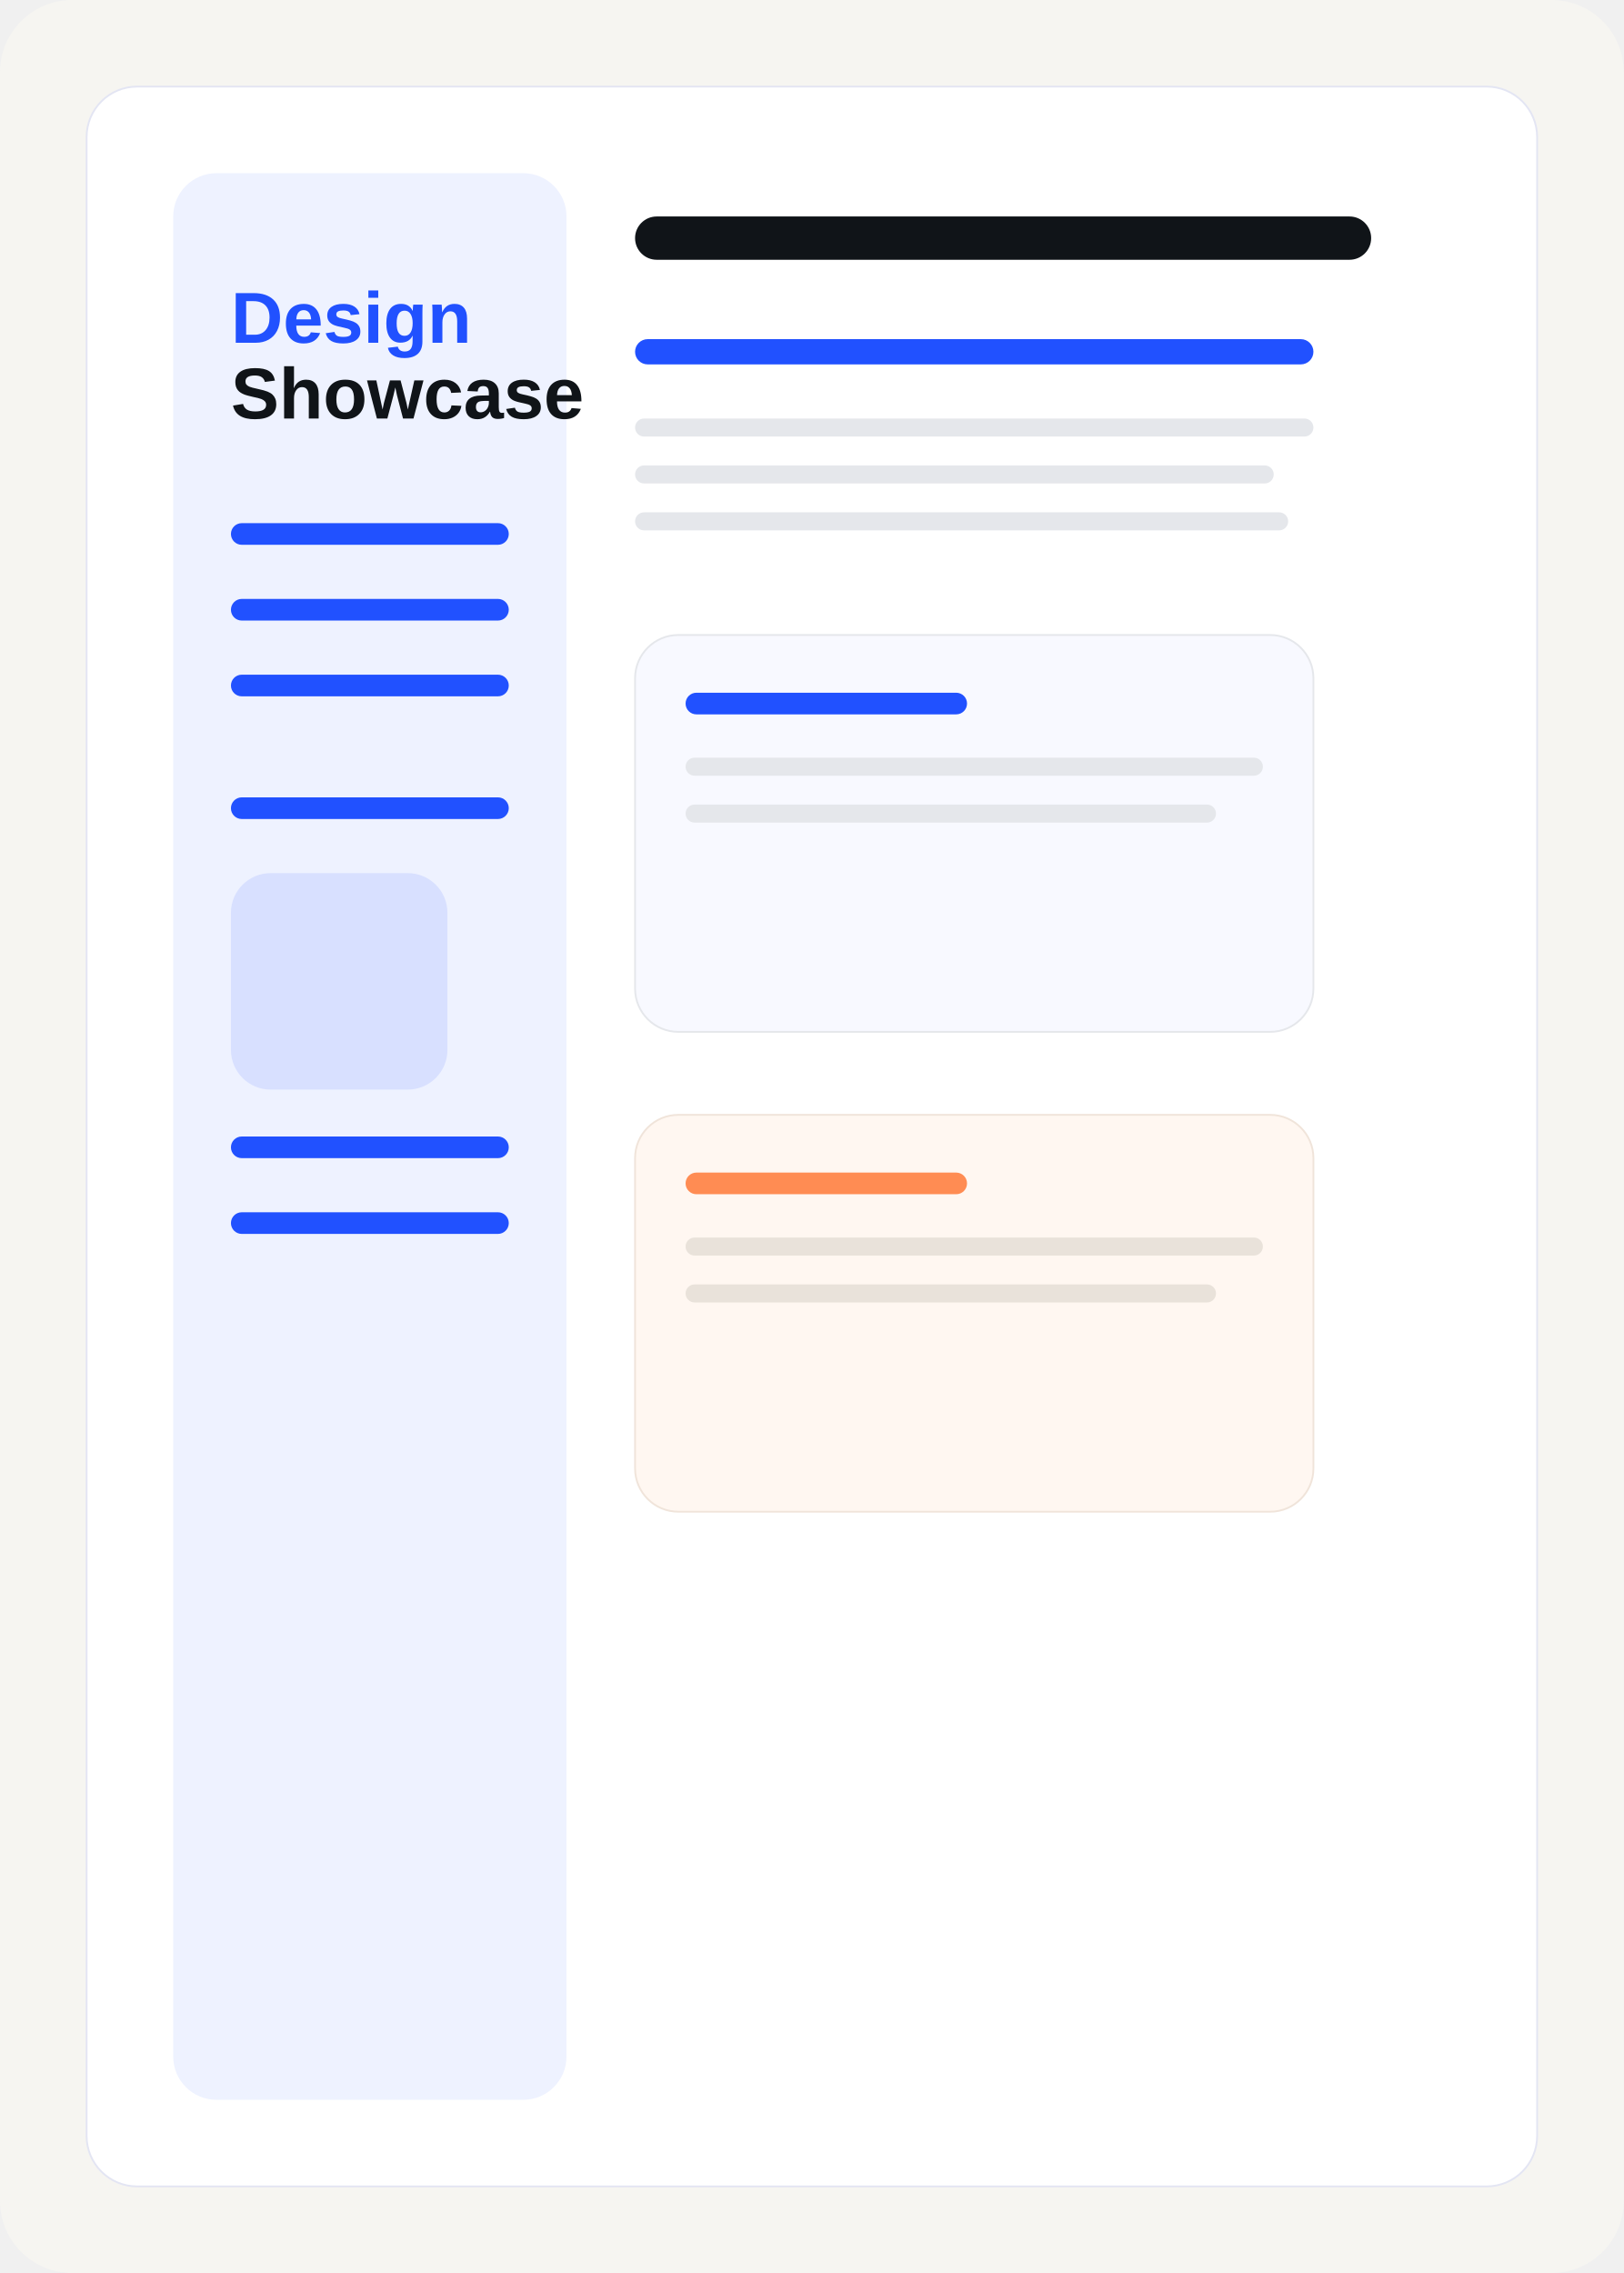
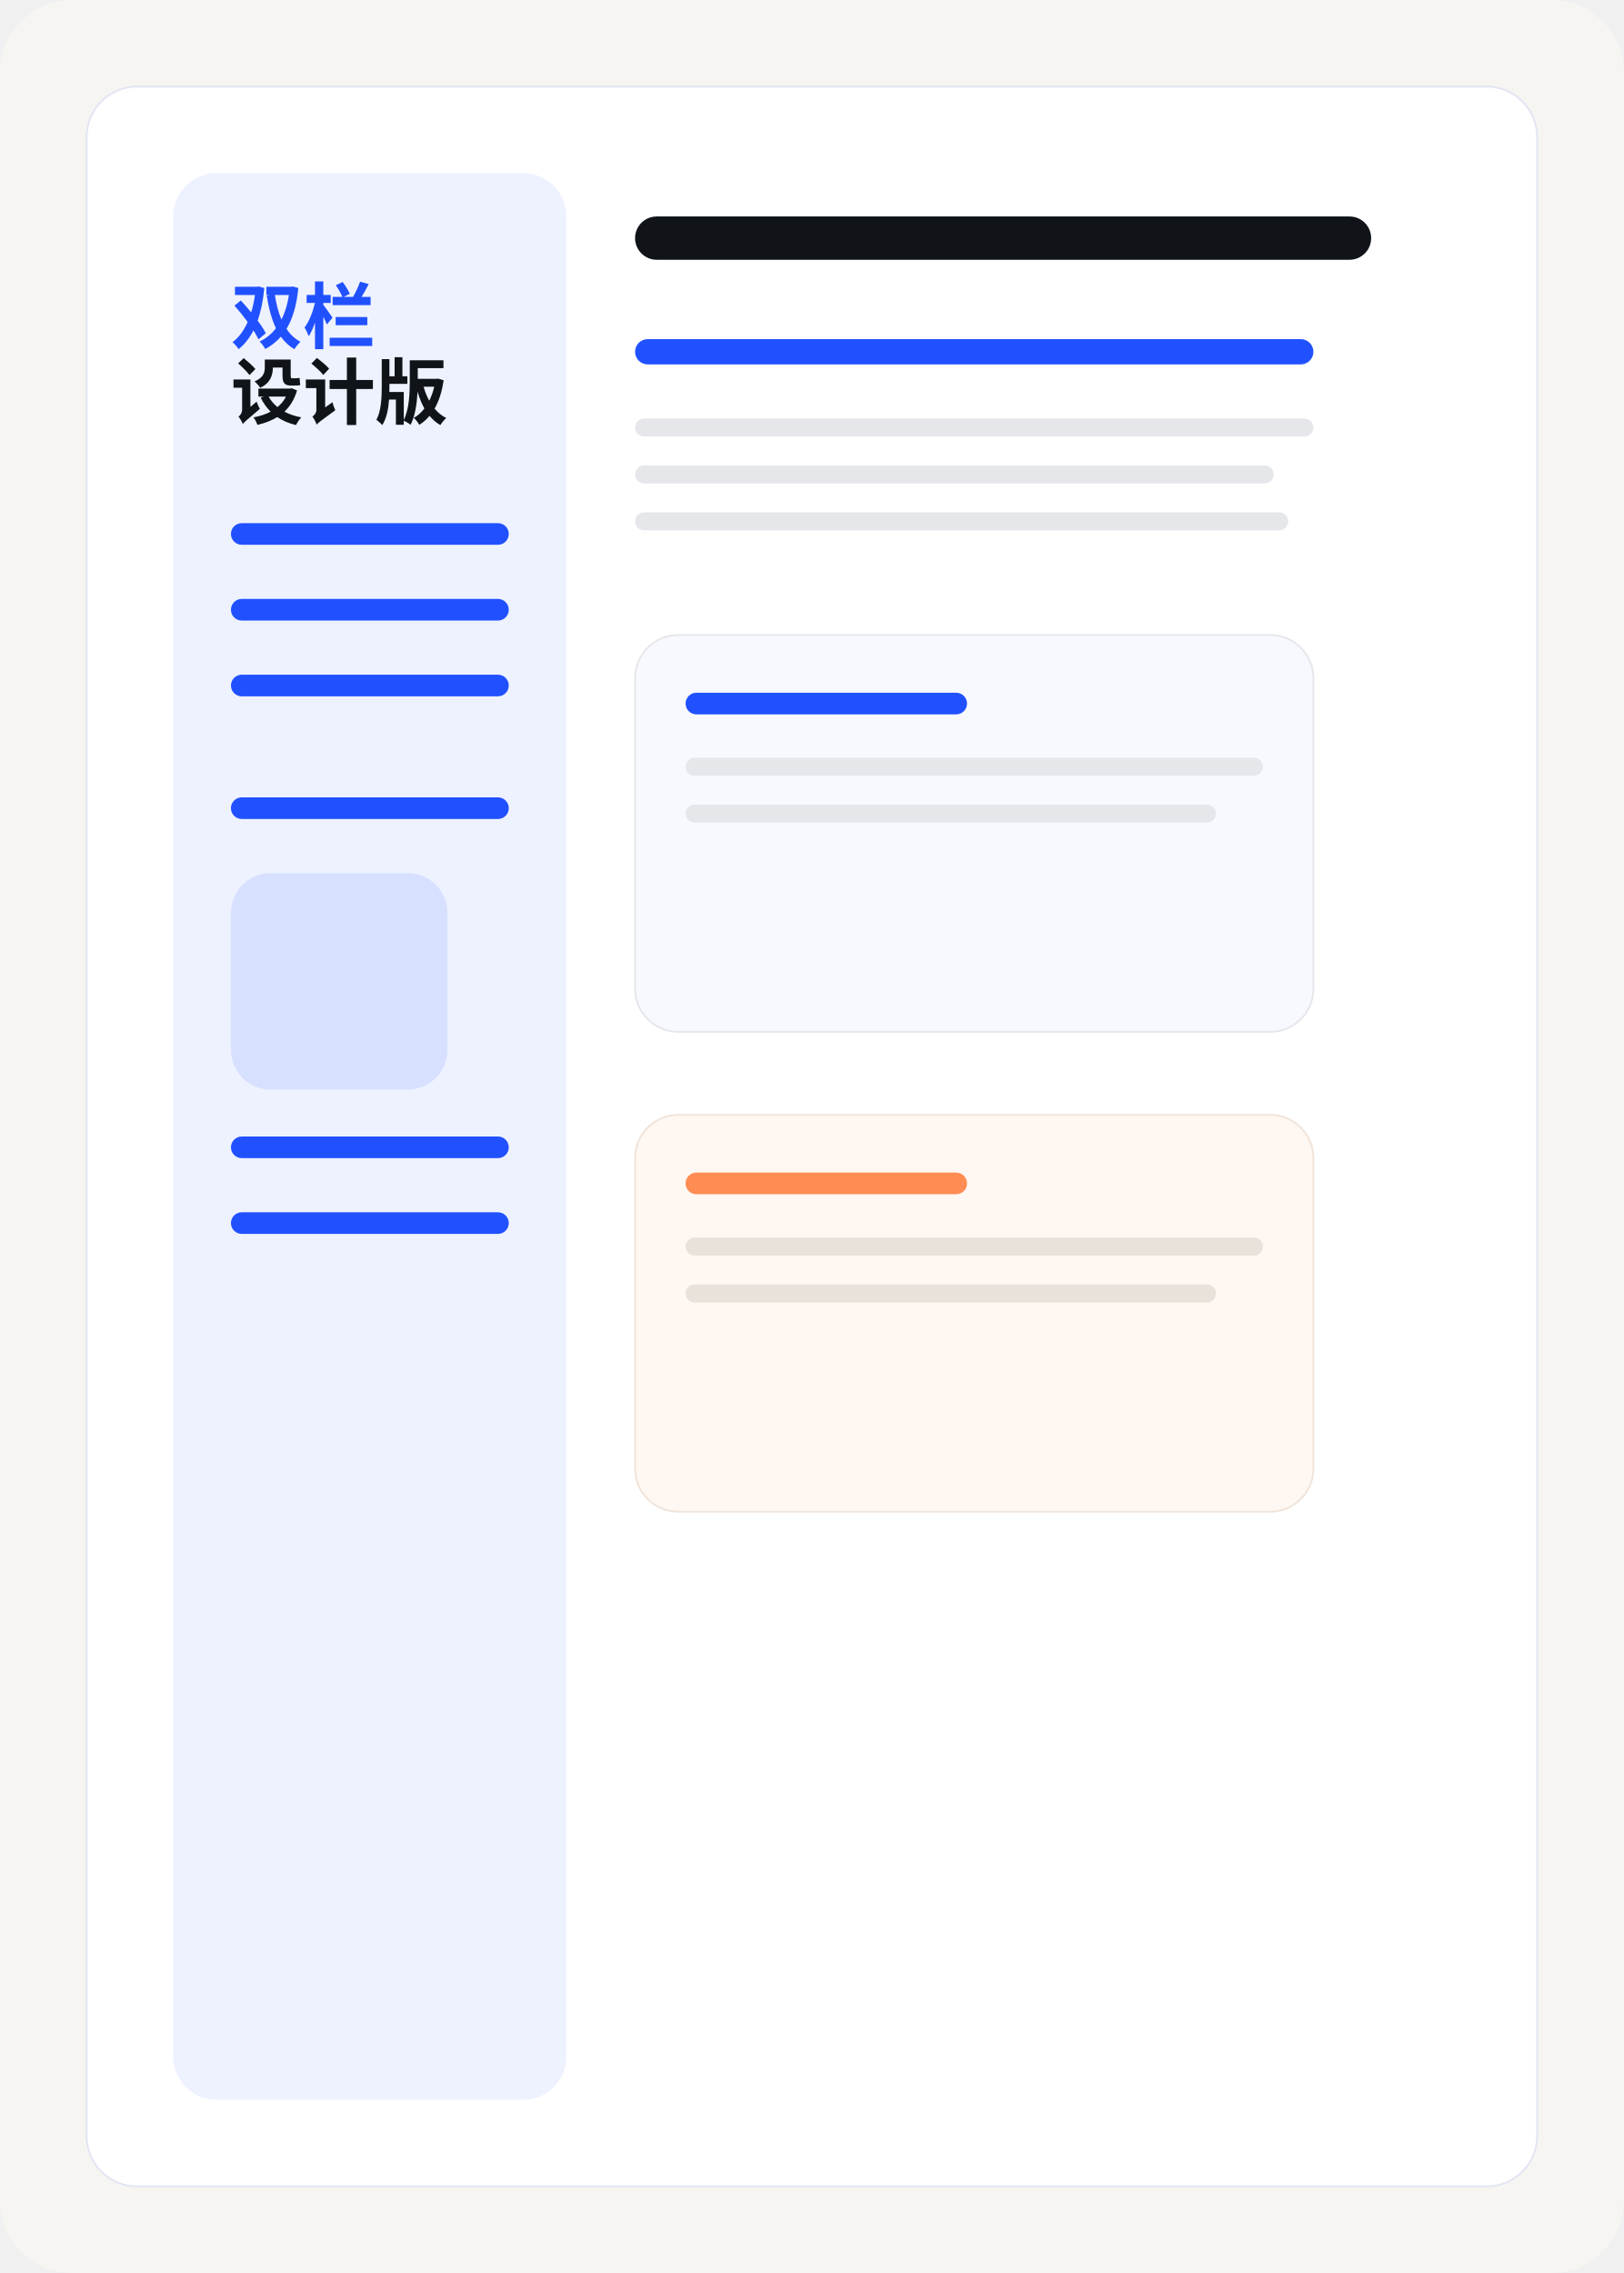
<svg xmlns="http://www.w3.org/2000/svg" width="900" height="1260" viewBox="0 0 900 1260" fill="none">
  <rect width="900" height="1260" rx="40" fill="#F6F5F1" />
  <rect x="48" y="48" width="804" height="1164" rx="28" fill="white" stroke="#E3E5F3" />
  <rect x="96" y="96" width="218" height="1068" rx="24" fill="#EEF2FF" />
  <rect x="352" y="120" width="408" height="24" rx="12" fill="#101418" />
-   <text x="128" y="190" fill="#2151FF" font-size="40" font-family="Arial" font-weight="700">Design</text>
-   <text x="128" y="232" fill="#101418" font-size="40" font-family="Arial" font-weight="700">Showcase</text>
+   <text x="128" y="190" fill="#2151FF" font-size="40" font-family="Arial" font-weight="700">双栏</text>
+   <text x="128" y="232" fill="#101418" font-size="40" font-family="Arial" font-weight="700">设计版</text>
  <rect x="128" y="290" width="154" height="12" rx="6" fill="#2151FF" />
  <rect x="128" y="332" width="154" height="12" rx="6" fill="#2151FF" />
  <rect x="128" y="374" width="154" height="12" rx="6" fill="#2151FF" />
  <rect x="128" y="442" width="154" height="12" rx="6" fill="#2151FF" />
  <rect x="128" y="484" width="120" height="120" rx="22" fill="#D8E0FF" />
  <rect x="128" y="630" width="154" height="12" rx="6" fill="#2151FF" />
  <rect x="128" y="672" width="154" height="12" rx="6" fill="#2151FF" />
  <rect x="352" y="188" width="376" height="14" rx="7" fill="#2151FF" />
  <rect x="352" y="232" width="376" height="10" rx="5" fill="#E5E7EB" />
  <rect x="352" y="258" width="354" height="10" rx="5" fill="#E5E7EB" />
  <rect x="352" y="284" width="362" height="10" rx="5" fill="#E5E7EB" />
  <rect x="352" y="352" width="376" height="220" rx="24" fill="#F8F9FF" stroke="#E5E7EB" />
  <rect x="380" y="384" width="156" height="12" rx="6" fill="#2151FF" />
  <rect x="380" y="420" width="320" height="10" rx="5" fill="#E5E7EB" />
  <rect x="380" y="446" width="294" height="10" rx="5" fill="#E5E7EB" />
  <rect x="352" y="618" width="376" height="220" rx="24" fill="#FFF7F1" stroke="#F0E4DA" />
  <rect x="380" y="650" width="156" height="12" rx="6" fill="#FF8C53" />
  <rect x="380" y="686" width="320" height="10" rx="5" fill="#E9E2DA" />
  <rect x="380" y="712" width="294" height="10" rx="5" fill="#E9E2DA" />
</svg>
